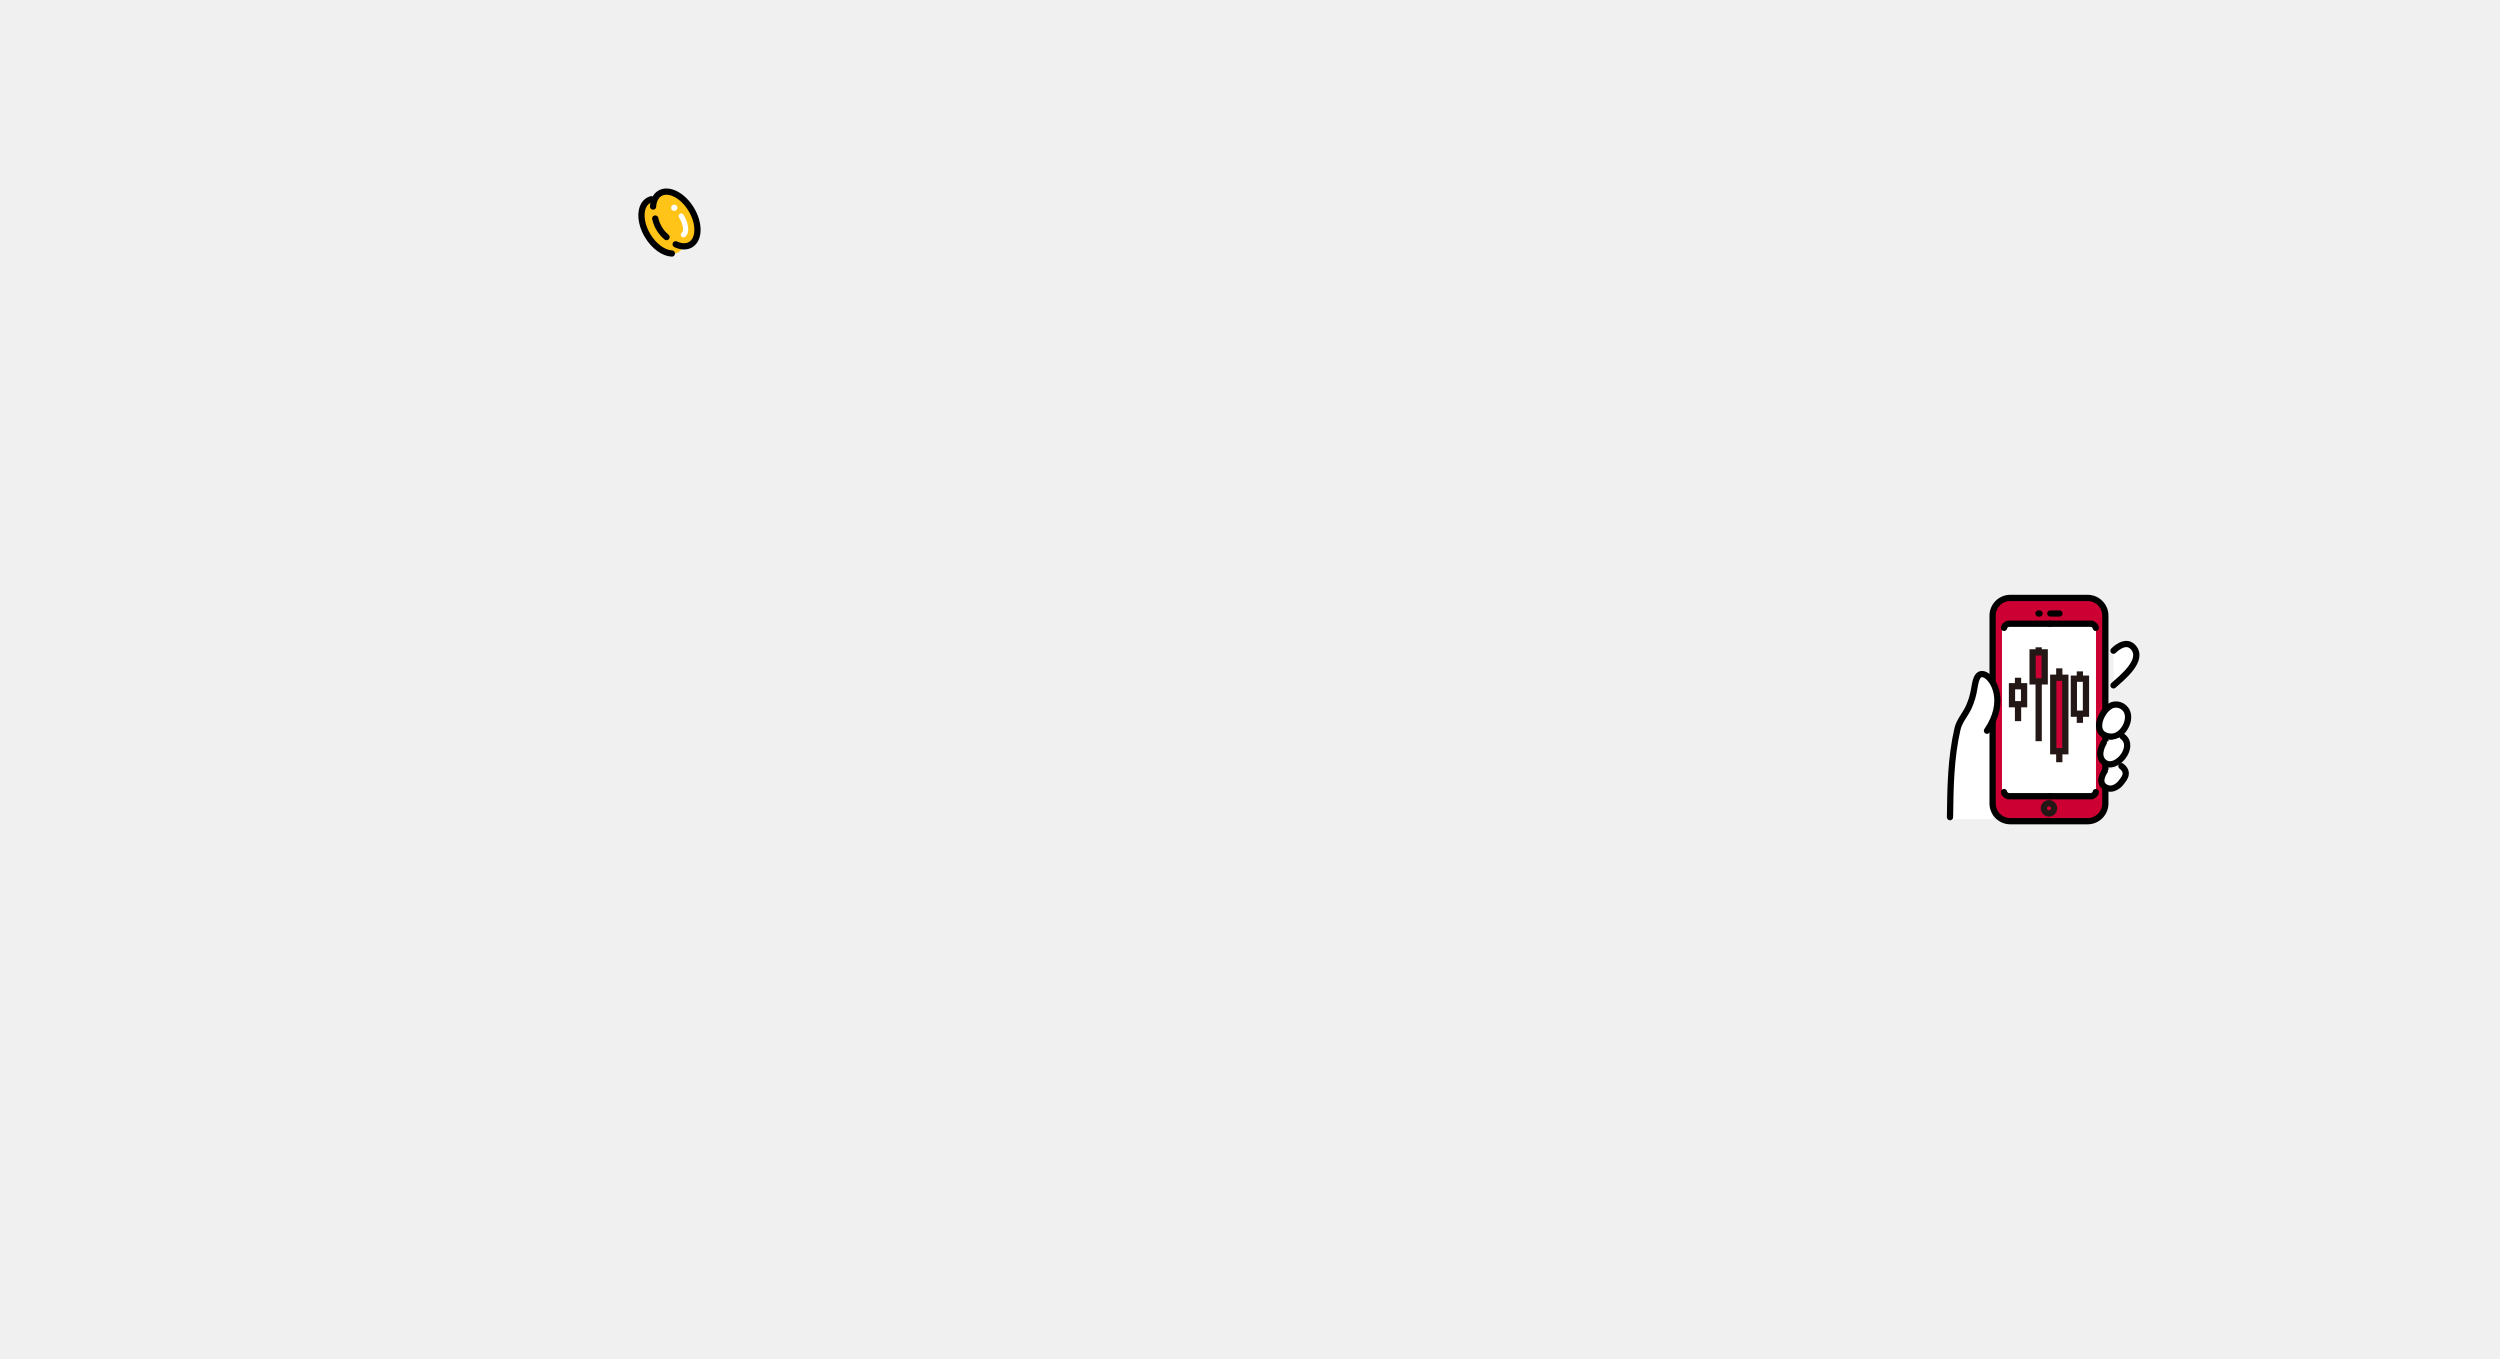
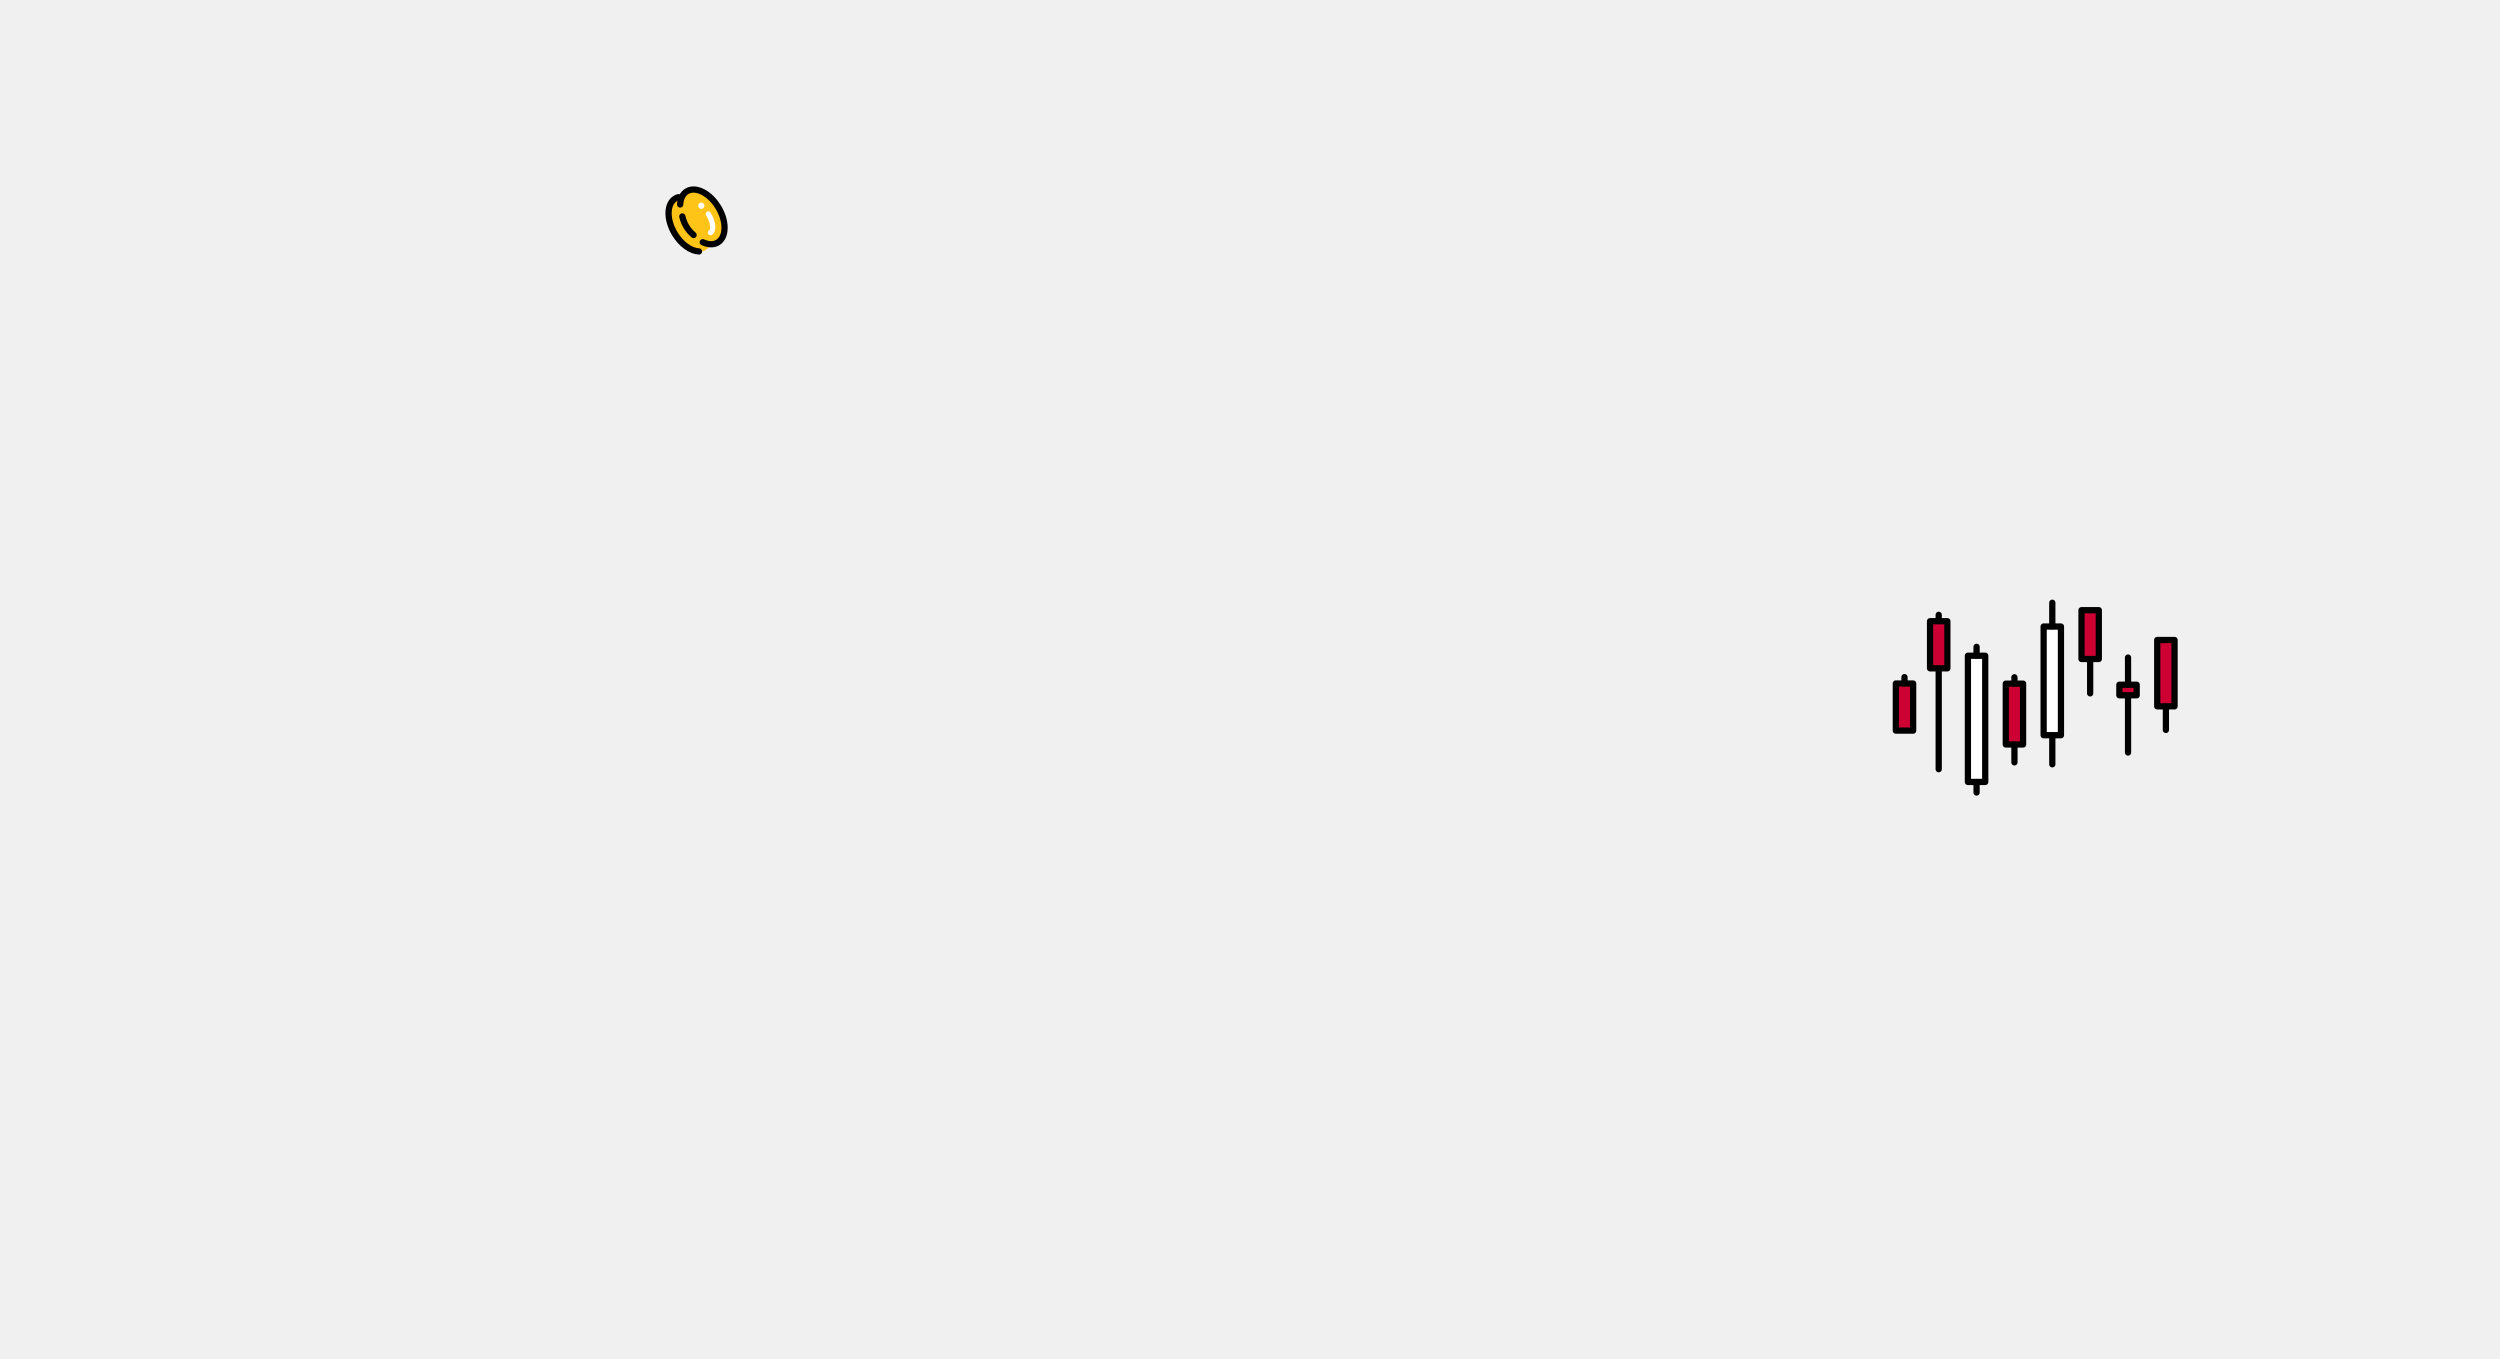
<svg xmlns="http://www.w3.org/2000/svg" width="1200" height="652" viewBox="0 0 1200 652">
-   <g id="グループ_20859" data-name="グループ 20859" transform="translate(-373 -139)">
-     <g id="illust" transform="translate(-16013 -2021)">
-       <g id="グループ_20149" data-name="グループ 20149" transform="translate(16183.502 3724.082)">
-         <path id="パス_3619" data-name="パス 3619" d="M1137.625-1240.856H1158.9l2.615-38.471-7.768-6.49" transform="translate(0 70)" fill="#fff" />
-         <rect id="長方形_5711" data-name="長方形 5711" width="54.11" height="107.173" rx="8.504" transform="translate(1158.951 -1277.082)" fill="#c03" stroke="#000" stroke-miterlimit="10" stroke-width="3" />
-         <g id="グループ_20150" data-name="グループ 20150" transform="translate(1 69)">
-           <line id="線_58" data-name="線 58" x2="4.396" transform="translate(1185.628 -1338.606)" fill="none" stroke="#000" stroke-linecap="round" stroke-miterlimit="10" stroke-width="3" />
-           <line id="線_59" data-name="線 59" x2="0.488" transform="translate(1179.988 -1338.606)" fill="none" stroke="#000" stroke-linecap="round" stroke-miterlimit="10" stroke-width="3" />
-         </g>
-         <rect id="長方形_5712" data-name="長方形 5712" width="45.124" height="83.613" rx="2.835" transform="translate(1163.443 -1265.302)" fill="#fff" />
-         <g id="グループ_20151" data-name="グループ 20151" transform="translate(1 69)">
-           <path id="パス_3610" data-name="パス 3610" d="M1185.453-1333.694h-20.129s-1.88.775-1.88,1.991" fill="none" stroke="#000" stroke-linecap="round" stroke-linejoin="round" stroke-width="3" />
-           <path id="パス_3611" data-name="パス 3611" d="M1185.453-1333.694h20.129s1.881.775,1.881,1.991" fill="none" stroke="#000" stroke-linecap="round" stroke-linejoin="round" stroke-width="3" />
-         </g>
-         <g id="グループ_20152" data-name="グループ 20152" transform="translate(1 69)">
-           <path id="パス_3612" data-name="パス 3612" d="M1185.453-1250.91h20.129s1.881-.774,1.881-1.991" fill="none" stroke="#000" stroke-linecap="round" stroke-linejoin="round" stroke-width="3" />
-           <path id="パス_3613" data-name="パス 3613" d="M1185.453-1250.91h-20.129s-1.88-.774-1.88-1.991" fill="none" stroke="#000" stroke-linecap="round" stroke-linejoin="round" stroke-width="3" />
-         </g>
-         <circle id="楕円形_2316" data-name="楕円形 2316" cx="2.459" cy="2.459" r="2.459" transform="translate(1183.547 -1178.547)" fill="none" stroke="#231815" stroke-linecap="round" stroke-linejoin="round" stroke-width="3" />
-         <line id="線_58-2" data-name="線 58" y1="20.847" transform="translate(1171.154 -1238.776)" fill="#ffc42c" stroke="#231815" stroke-miterlimit="10" stroke-width="3" />
-         <line id="線_59-2" data-name="線 59" y1="45.069" transform="translate(1181.055 -1253.375)" fill="#ffc42c" stroke="#231815" stroke-miterlimit="10" stroke-width="3" />
-         <line id="線_60" data-name="線 60" y1="45.069" transform="translate(1190.957 -1243.283)" fill="#ffc42c" stroke="#231815" stroke-miterlimit="10" stroke-width="3" />
-         <line id="線_61" data-name="線 61" y1="24.719" transform="translate(1200.838 -1241.818)" fill="#ffc42c" stroke="#231815" stroke-miterlimit="10" stroke-width="3" />
-         <rect id="長方形_5713" data-name="長方形 5713" width="5.806" height="8.627" transform="translate(1168.25 -1234.685)" fill="#fff" stroke="#231815" stroke-miterlimit="10" stroke-width="3" />
-         <rect id="長方形_5714" data-name="長方形 5714" width="5.806" height="13.926" transform="translate(1178.152 -1250.942)" fill="#c03" stroke="#231815" stroke-miterlimit="10" stroke-width="3" />
-         <rect id="長方形_5715" data-name="長方形 5715" width="5.806" height="35.288" transform="translate(1188.055 -1238.776)" fill="#c03" stroke="#231815" stroke-miterlimit="10" stroke-width="3" />
-         <rect id="長方形_5716" data-name="長方形 5716" width="5.806" height="16.81" transform="translate(1197.955 -1238.324)" fill="#fff" stroke="#231815" stroke-miterlimit="10" stroke-width="3" />
-         <path id="パス_3620" data-name="パス 3620" d="M1137.5-1240.856c.179-14.294.375-28.274,3.568-42.265.93-4.076,3.92-7.059,5.556-10.823a34.554,34.554,0,0,0,2.489-8.46c.5-2.489.995-8.627,5.143-6.8s10.617,12.774.995,26.875" transform="translate(1 69)" fill="#fff" stroke="#000" stroke-linecap="round" stroke-miterlimit="10" stroke-width="3" />
-         <path id="パス_3621" data-name="パス 3621" d="M1215.977-1320.743s5.475-5.806,9.291-1.824c5.919,6.176-5.437,14.958-9.291,18.461" transform="translate(1 69)" fill="#fff" stroke="#000" stroke-linecap="round" stroke-miterlimit="10" stroke-width="3" />
-         <path id="パス_3622" data-name="パス 3622" d="M1210.933-1290.577a10.52,10.52,0,0,1,3.952-3.866,5.818,5.818,0,0,1,6.221,1.078c4.377,3.891.416,12.584-4.843,13.749-2.012.446-5.053-.242-6.273-1.971C1208.282-1284.008,1209.126-1287.7,1210.933-1290.577Z" transform="translate(1 69)" fill="#fff" stroke="#000" stroke-linecap="round" stroke-miterlimit="10" stroke-width="3" />
-         <path id="パス_3623" data-name="パス 3623" d="M1211.318-1276.61s-3.816,5.973,0,9.292c5.575,4.846,15.629-7.248,9.123-12.165" transform="translate(1 69)" fill="#fff" stroke="#000" stroke-linecap="round" stroke-miterlimit="10" stroke-width="3" />
-         <path id="パス_3624" data-name="パス 3624" d="M1211.816-1263.005s-3.816,5.142,0,7.631,7.3-1.252,7.963-2.285,4.313-4.351,0-7.669" transform="translate(1 69)" fill="#fff" stroke="#000" stroke-linecap="round" stroke-miterlimit="10" stroke-width="3" />
-       </g>
-     </g>
-     <g id="グループ_20706" data-name="グループ 20706" transform="translate(371.09 48.704) rotate(20)">
+   <g id="グループ_20946" data-name="グループ 20946" transform="translate(-360 -120)">
+     <g id="グループ_20706" data-name="グループ 20706" transform="translate(371.09 28.704) rotate(20)">
      <g id="グループ_20620" data-name="グループ 20620" transform="translate(352.116 56.123)">
        <g id="グループ_20619" data-name="グループ 20619">
          <ellipse id="楕円形_2390" data-name="楕円形 2390" cx="8.962" cy="14.351" rx="8.962" ry="14.351" transform="translate(4.288 13.942) rotate(-51.061)" fill="#ffc417" />
          <ellipse id="楕円形_2391" data-name="楕円形 2391" cx="8.962" cy="14.351" rx="8.962" ry="14.351" transform="translate(0 19.393) rotate(-51.061)" fill="#ffc417" />
          <path id="パス_4081" data-name="パス 4081" d="M370.083,78.3a16.091,16.091,0,0,1-8.123-6.515" transform="translate(-349.97 -52.709)" fill="none" stroke="#000" stroke-linecap="round" stroke-linejoin="round" stroke-width="3" />
          <path id="パス_4082" data-name="パス 4082" d="M359.622,69.327c-.81-2.7-.582-5.245.881-7.055,3.111-3.85,10.629-2.933,16.795,2.049s8.64,12.14,5.528,15.99c-1.48,1.833-3.96,2.586-6.817,2.334" transform="translate(-350.581 -55.301)" fill="none" stroke="#000" stroke-linecap="round" stroke-linejoin="round" stroke-width="3" />
          <path id="パス_4084" data-name="パス 4084" d="M376.53,86.27c-3.719,1.181-9.151-.262-13.809-4.027-6.164-4.98-8.64-12.14-5.53-15.99a5.729,5.729,0,0,1,1.145-1.074" transform="translate(-351.303 -54.149)" fill="none" stroke="#000" stroke-linecap="round" stroke-linejoin="round" stroke-width="3" />
          <path id="パス_4238" data-name="パス 4238" d="M371.668,66.925C375.2,69.776,377,73.4,375.7,75.01" transform="translate(-348.355 -53.247)" fill="none" stroke="#fff" stroke-linecap="round" stroke-linejoin="round" stroke-width="2.5" />
          <ellipse id="楕円形_2441" data-name="楕円形 2441" cx="1.51" cy="1.51" rx="1.51" ry="1.51" transform="translate(17.269 9.599)" fill="#fff" />
        </g>
      </g>
    </g>
-     <rect id="しかく" width="1200" height="652" transform="translate(373 139)" fill="none" />
+     <g id="グループ_20935" data-name="グループ 20935" transform="translate(1138.628 407.314)">
+       <g id="グループ_20925" data-name="グループ 20925" transform="translate(256.845 19.885)">
+         <rect id="長方形_5953" data-name="長方形 5953" width="8.309" height="31.852" fill="#c03" stroke="#000" stroke-linecap="round" stroke-linejoin="round" stroke-width="3" />
+         <line id="線_258" data-name="線 258" y2="11.194" transform="translate(4.155 31.967)" fill="#ffc417" stroke="#000" stroke-linecap="round" stroke-linejoin="round" stroke-width="3" />
+       </g>
+       <g id="グループ_20926" data-name="グループ 20926" transform="translate(202.32 2)">
+         <rect id="長方形_5954" data-name="長方形 5954" width="8.309" height="52.163" transform="translate(0 11.422)" fill="#fff" stroke="#000" stroke-linecap="round" stroke-linejoin="round" stroke-width="3" />
+         <line id="線_259" data-name="線 259" y2="13.849" transform="translate(4.155 63.701)" fill="#ffc417" stroke="#000" stroke-linecap="round" stroke-linejoin="round" stroke-width="3" />
+         <line id="線_260" data-name="線 260" y2="11.307" transform="translate(4.155)" fill="#ffc417" stroke="#000" stroke-linecap="round" stroke-linejoin="round" stroke-width="3" />
+       </g>
+       <g id="グループ_20927" data-name="グループ 20927" transform="translate(165.97 23.165)">
+         <rect id="長方形_5955" data-name="長方形 5955" width="8.309" height="60.588" transform="translate(0 4.27)" fill="#fff" stroke="#000" stroke-linecap="round" stroke-linejoin="round" stroke-width="3" />
+         <line id="線_261" data-name="線 261" y2="4.962" transform="translate(4.155 64.973)" fill="#ffc417" stroke="#000" stroke-linecap="round" stroke-linejoin="round" stroke-width="3" />
+         <line id="線_262" data-name="線 262" y2="4.155" transform="translate(4.155)" fill="#ffc417" stroke="#000" stroke-linecap="round" stroke-linejoin="round" stroke-width="3" />
+       </g>
+       <g id="グループ_20930" data-name="グループ 20930" transform="translate(220.495 5.575)">
+         <rect id="長方形_5958" data-name="長方形 5958" width="8.309" height="23.427" fill="#c03" stroke="#000" stroke-linecap="round" stroke-linejoin="round" stroke-width="3" />
+         <line id="線_267" data-name="線 267" y2="16.388" transform="translate(4.155 23.543)" fill="#ffc417" stroke="#000" stroke-linecap="round" stroke-linejoin="round" stroke-width="3" />
+       </g>
+       <g id="グループ_20931" data-name="グループ 20931" transform="translate(184.145 37.773)">
+         <rect id="長方形_5959" data-name="長方形 5959" width="8.309" height="29.198" transform="translate(0 3.058)" fill="#c03" stroke="#000" stroke-linecap="round" stroke-linejoin="round" stroke-width="3" />
+         <line id="線_268" data-name="線 268" y2="8.482" transform="translate(4.155 32.371)" fill="#ffc417" stroke="#000" stroke-linecap="round" stroke-linejoin="round" stroke-width="3" />
+         <line id="線_269" data-name="線 269" y2="3.001" transform="translate(4.155)" fill="#ffc417" stroke="#000" stroke-linecap="round" stroke-linejoin="round" stroke-width="3" />
+       </g>
+       <g id="グループ_20932" data-name="グループ 20932" transform="translate(147.795 7.813)">
+         <rect id="長方形_5960" data-name="長方形 5960" width="8.309" height="22.619" transform="translate(0 3.058)" fill="#c03" stroke="#000" stroke-linecap="round" stroke-linejoin="round" stroke-width="3" />
+         <line id="線_270" data-name="線 270" y2="48.297" transform="translate(4.155 25.793)" fill="#ffc417" stroke="#000" stroke-linecap="round" stroke-linejoin="round" stroke-width="3" />
+         <line id="線_271" data-name="線 271" y2="3.001" transform="translate(4.155)" fill="#ffc417" stroke="#000" stroke-linecap="round" stroke-linejoin="round" stroke-width="3" />
+       </g>
+       <g id="グループ_20933" data-name="グループ 20933" transform="translate(131.372 37.705)">
+         <rect id="長方形_5961" data-name="長方形 5961" width="8.309" height="22.619" transform="translate(0 3.058)" fill="#c03" stroke="#000" stroke-linecap="round" stroke-linejoin="round" stroke-width="3" />
+         <line id="線_272" data-name="線 272" y2="3.001" transform="translate(4.155)" fill="#ffc417" stroke="#000" stroke-linecap="round" stroke-linejoin="round" stroke-width="3" />
+       </g>
+       <g id="グループ_20934" data-name="グループ 20934" transform="translate(238.67 28.31)">
+         <rect id="長方形_5962" data-name="長方形 5962" width="8.309" height="5.078" transform="translate(0 13.041)" fill="#c03" stroke="#000" stroke-linecap="round" stroke-linejoin="round" stroke-width="3" />
+         <line id="線_273" data-name="線 273" y2="27.12" transform="translate(4.155 18.465)" fill="#ffc417" stroke="#000" stroke-linecap="round" stroke-linejoin="round" stroke-width="3" />
+         <line id="線_274" data-name="線 274" y2="13.041" transform="translate(4.155)" fill="#ffc417" stroke="#000" stroke-linecap="round" stroke-linejoin="round" stroke-width="3" />
+       </g>
+     </g>
+     <rect id="しかく" width="1200" height="652" transform="translate(360 120)" fill="none" />
  </g>
</svg>
